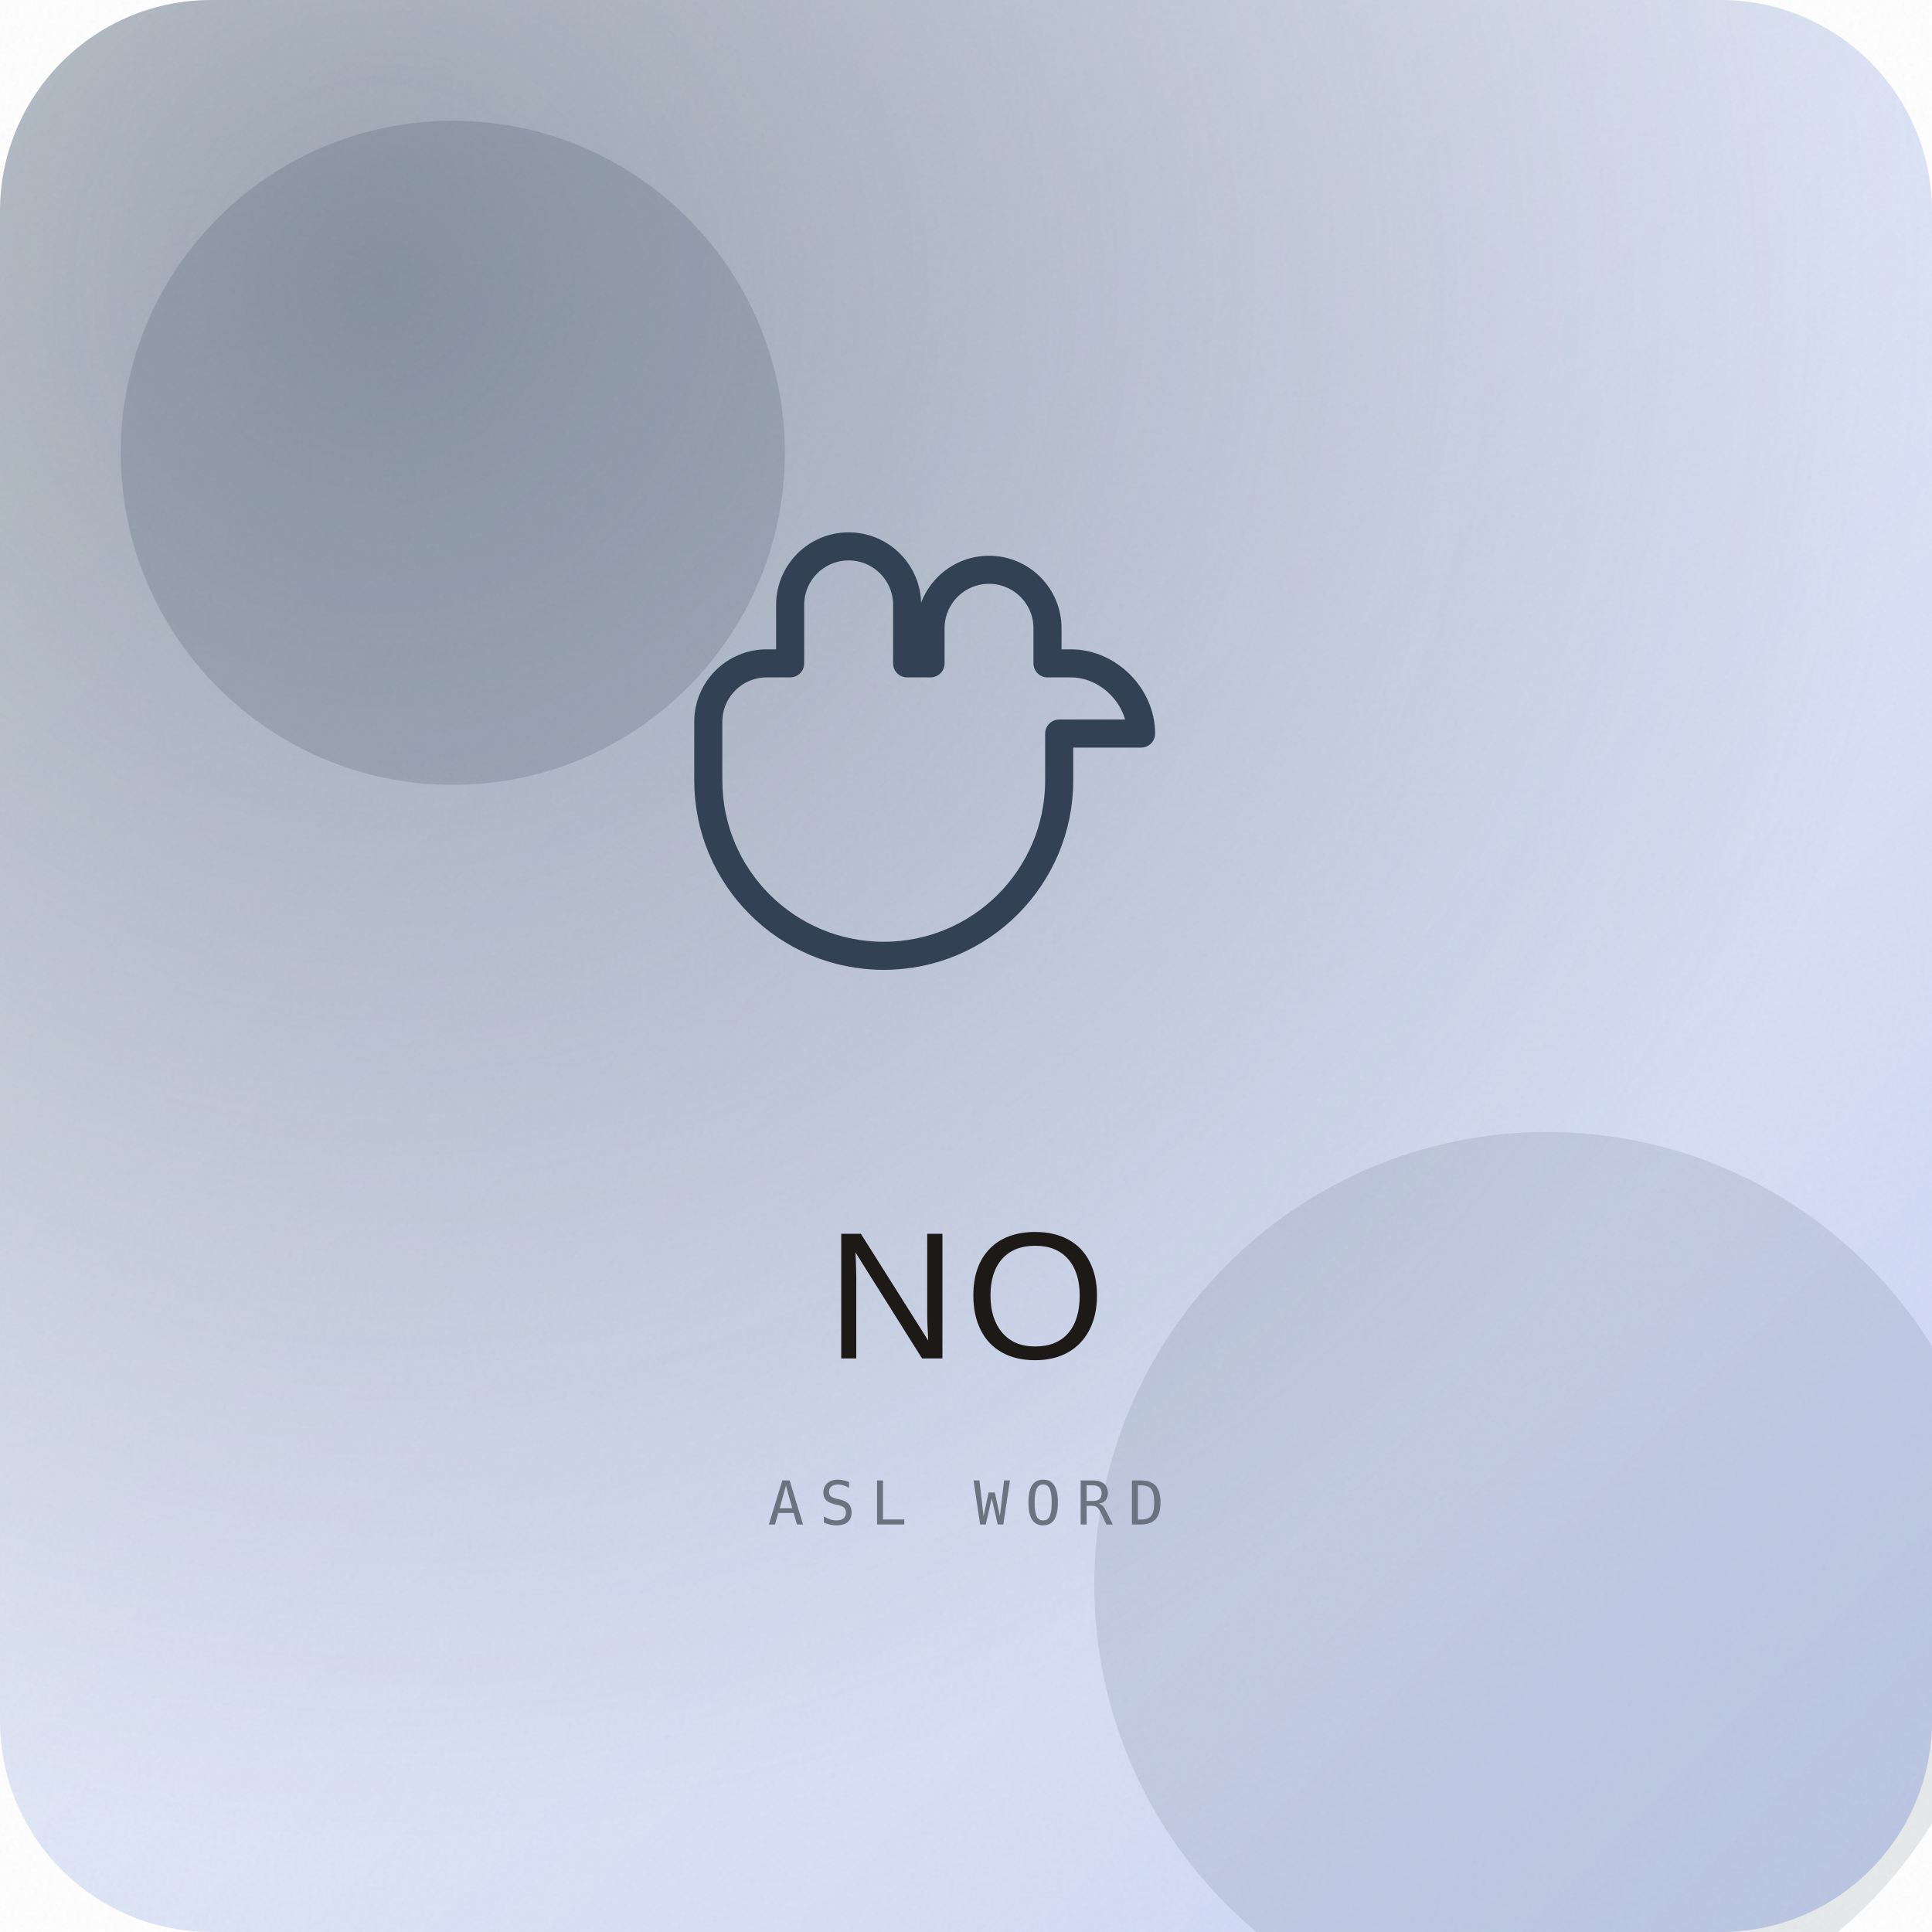
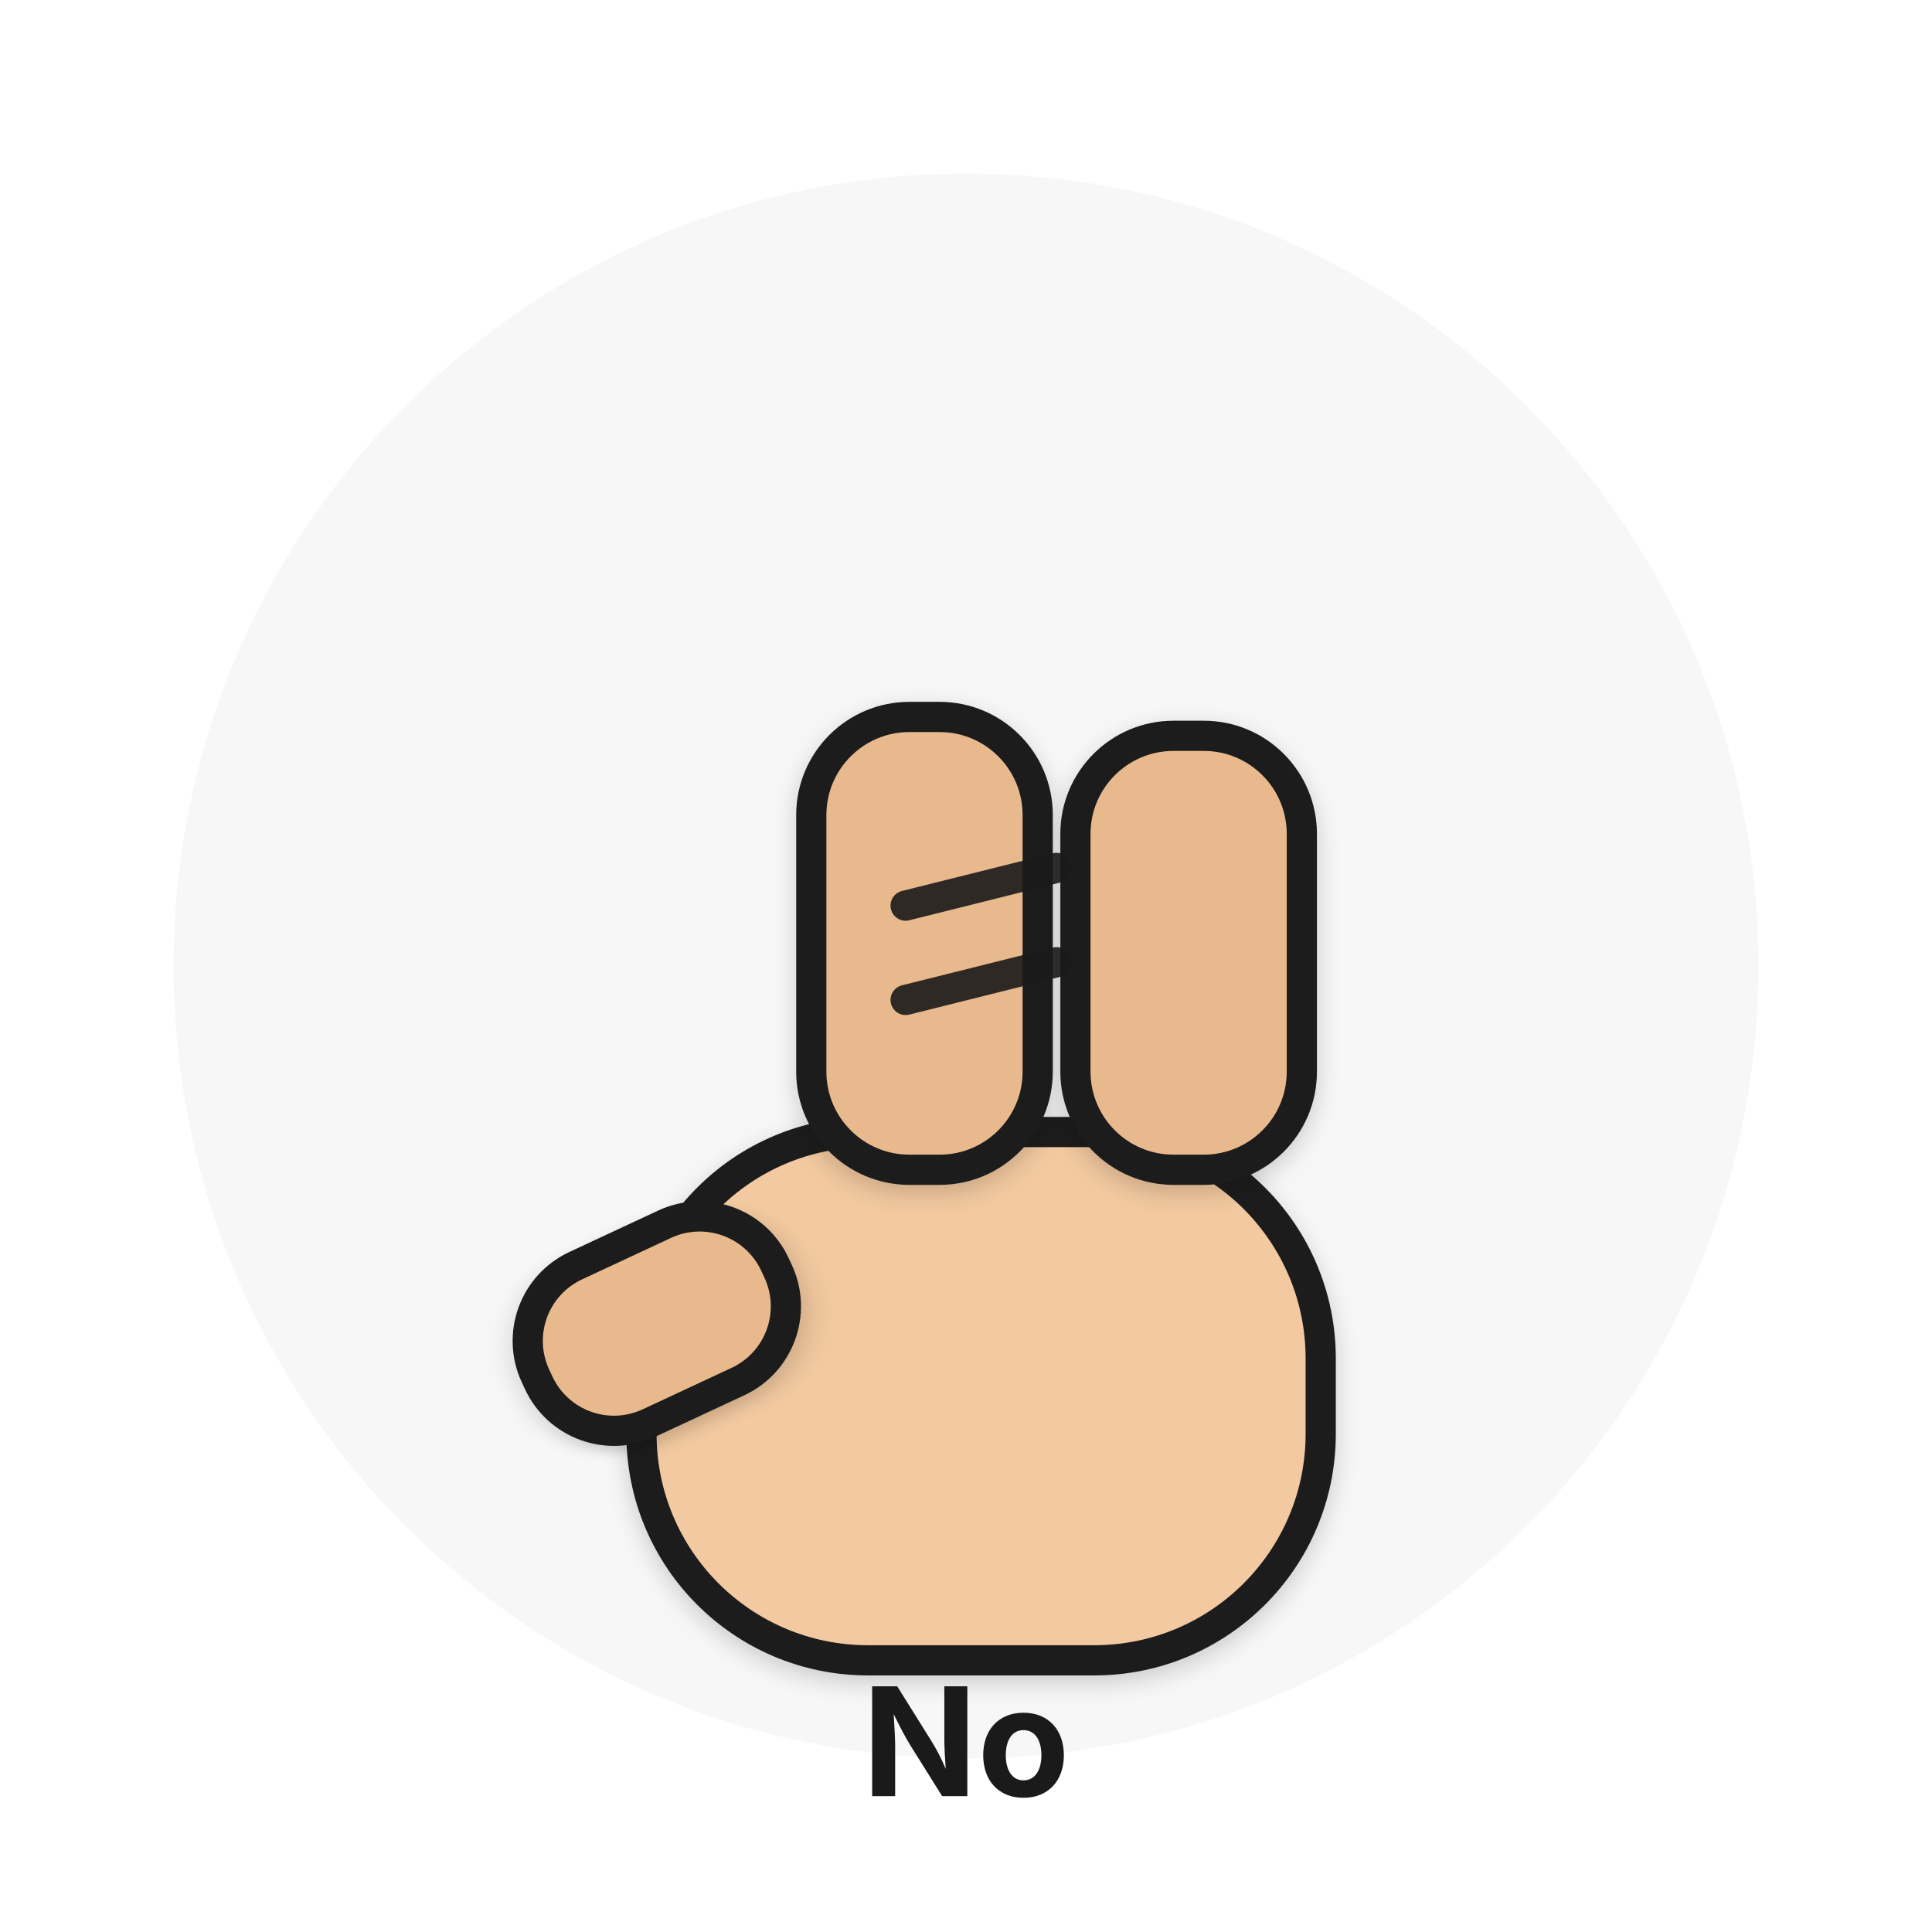
- <svg xmlns="http://www.w3.org/2000/svg" width="512" height="512" viewBox="0 0 512 512">
+ <svg xmlns="http://www.w3.org/2000/svg" width="512" height="512" viewBox="0 0 512 512" fill="none">
  <defs>
-     <linearGradient id="bg" x1="0" y1="0" x2="1" y2="1">
-       <stop offset="0%" stop-color="#f1f5f9" />
-       <stop offset="100%" stop-color="#cbd5f5" />
-     </linearGradient>
-     <radialGradient id="glow" cx="0.2" cy="0.15" r="0.8">
-       <stop offset="0%" stop-color="#334155" stop-opacity="0.45" />
-       <stop offset="100%" stop-color="#334155" stop-opacity="0" />
-     </radialGradient>
-     <filter id="grain" x="-20%" y="-20%" width="140%" height="140%">
-       <feTurbulence type="fractalNoise" baseFrequency="0.8" numOctaves="2" stitchTiles="stitch" />
-       <feColorMatrix type="saturate" values="0" />
-       <feComponentTransfer>
-         <feFuncA type="table" tableValues="0 0.07" />
-       </feComponentTransfer>
+     <filter id="shadow" x="-20%" y="-20%" width="140%" height="140%">
+       <feDropShadow dx="0" dy="2" stdDeviation="3" flood-color="#000" flood-opacity="0.18" />
    </filter>
+     <marker id="arrow" markerWidth="12" markerHeight="12" refX="10" refY="6" orient="auto">
+       <path d="M0,0 L12,6 L0,12 Z" fill="#1A1A1A" />
+     </marker>
  </defs>
-   <rect width="512" height="512" rx="56" fill="url(#bg)" />
-   <rect width="512" height="512" rx="56" fill="url(#glow)" />
-   <g filter="url(#grain)">
-     <rect width="512" height="512" rx="56" fill="#000000" opacity="0.15" />
+   <rect x="0" y="0" width="512" height="512" fill="transparent" />
+   <circle cx="256" cy="256" r="210" fill="#F7F7F7" />
+   <g>
+     <rect x="170" y="300" width="180" height="140" rx="60" fill="#F2C9A0" stroke="#1A1A1A" stroke-width="8" filter="url(#shadow)" />
+     <rect x="215" y="190" width="60" height="120" rx="26" fill="#E8B98D" stroke="#1A1A1A" stroke-width="8" filter="url(#shadow)" />
+     <rect x="285" y="195" width="60" height="115" rx="26" fill="#E8B98D" stroke="#1A1A1A" stroke-width="8" filter="url(#shadow)" />
+     <rect x="140" y="332" width="70" height="46" rx="22" fill="#E8B98D" stroke="#1A1A1A" stroke-width="8" transform="rotate(-25 165 355)" filter="url(#shadow)" />
+     <line x1="240" y1="240" x2="280" y2="230" stroke="#1A1A1A" stroke-width="8" stroke-linecap="round" opacity="0.9" />
+     <line x1="240" y1="265" x2="280" y2="255" stroke="#1A1A1A" stroke-width="8" stroke-linecap="round" opacity="0.9" />
  </g>
-   <circle cx="120" cy="120" r="88" fill="#334155" opacity="0.18" />
-   <circle cx="410" cy="420" r="120" fill="#334155" opacity="0.12" />
-   <g transform="translate(166 120) scale(6.2)" fill="none" stroke="#334155" stroke-width="1.2" stroke-linecap="round" stroke-linejoin="round">
-     <path d="M22 12c0-1.6-1.4-3-3-3h-1V7.5a2.5 2.5 0 10-5 0V9h-1V6.5a2.5 2.5 0 10-5 0V9H6a2.5 2.5 0 00-2.5 2.5v2.5a7.5 7.5 0 0015 0V12z" />
-   </g>
-   <text x="50%" y="360" text-anchor="middle" font-family="Manrope, 'IBM Plex Sans', Arial, sans-serif" font-size="48" fill="#1c1917" letter-spacing="2">NO</text>
-   <text x="50%" y="404" text-anchor="middle" font-family="'IBM Plex Mono', Menlo, monospace" font-size="16" fill="#6b7280" letter-spacing="4">ASL WORD</text>
+   <text x="256" y="476" text-anchor="middle" font-family="Inter, Arial, sans-serif" font-size="40" font-weight="700" fill="#1A1A1A">No</text>
</svg>
